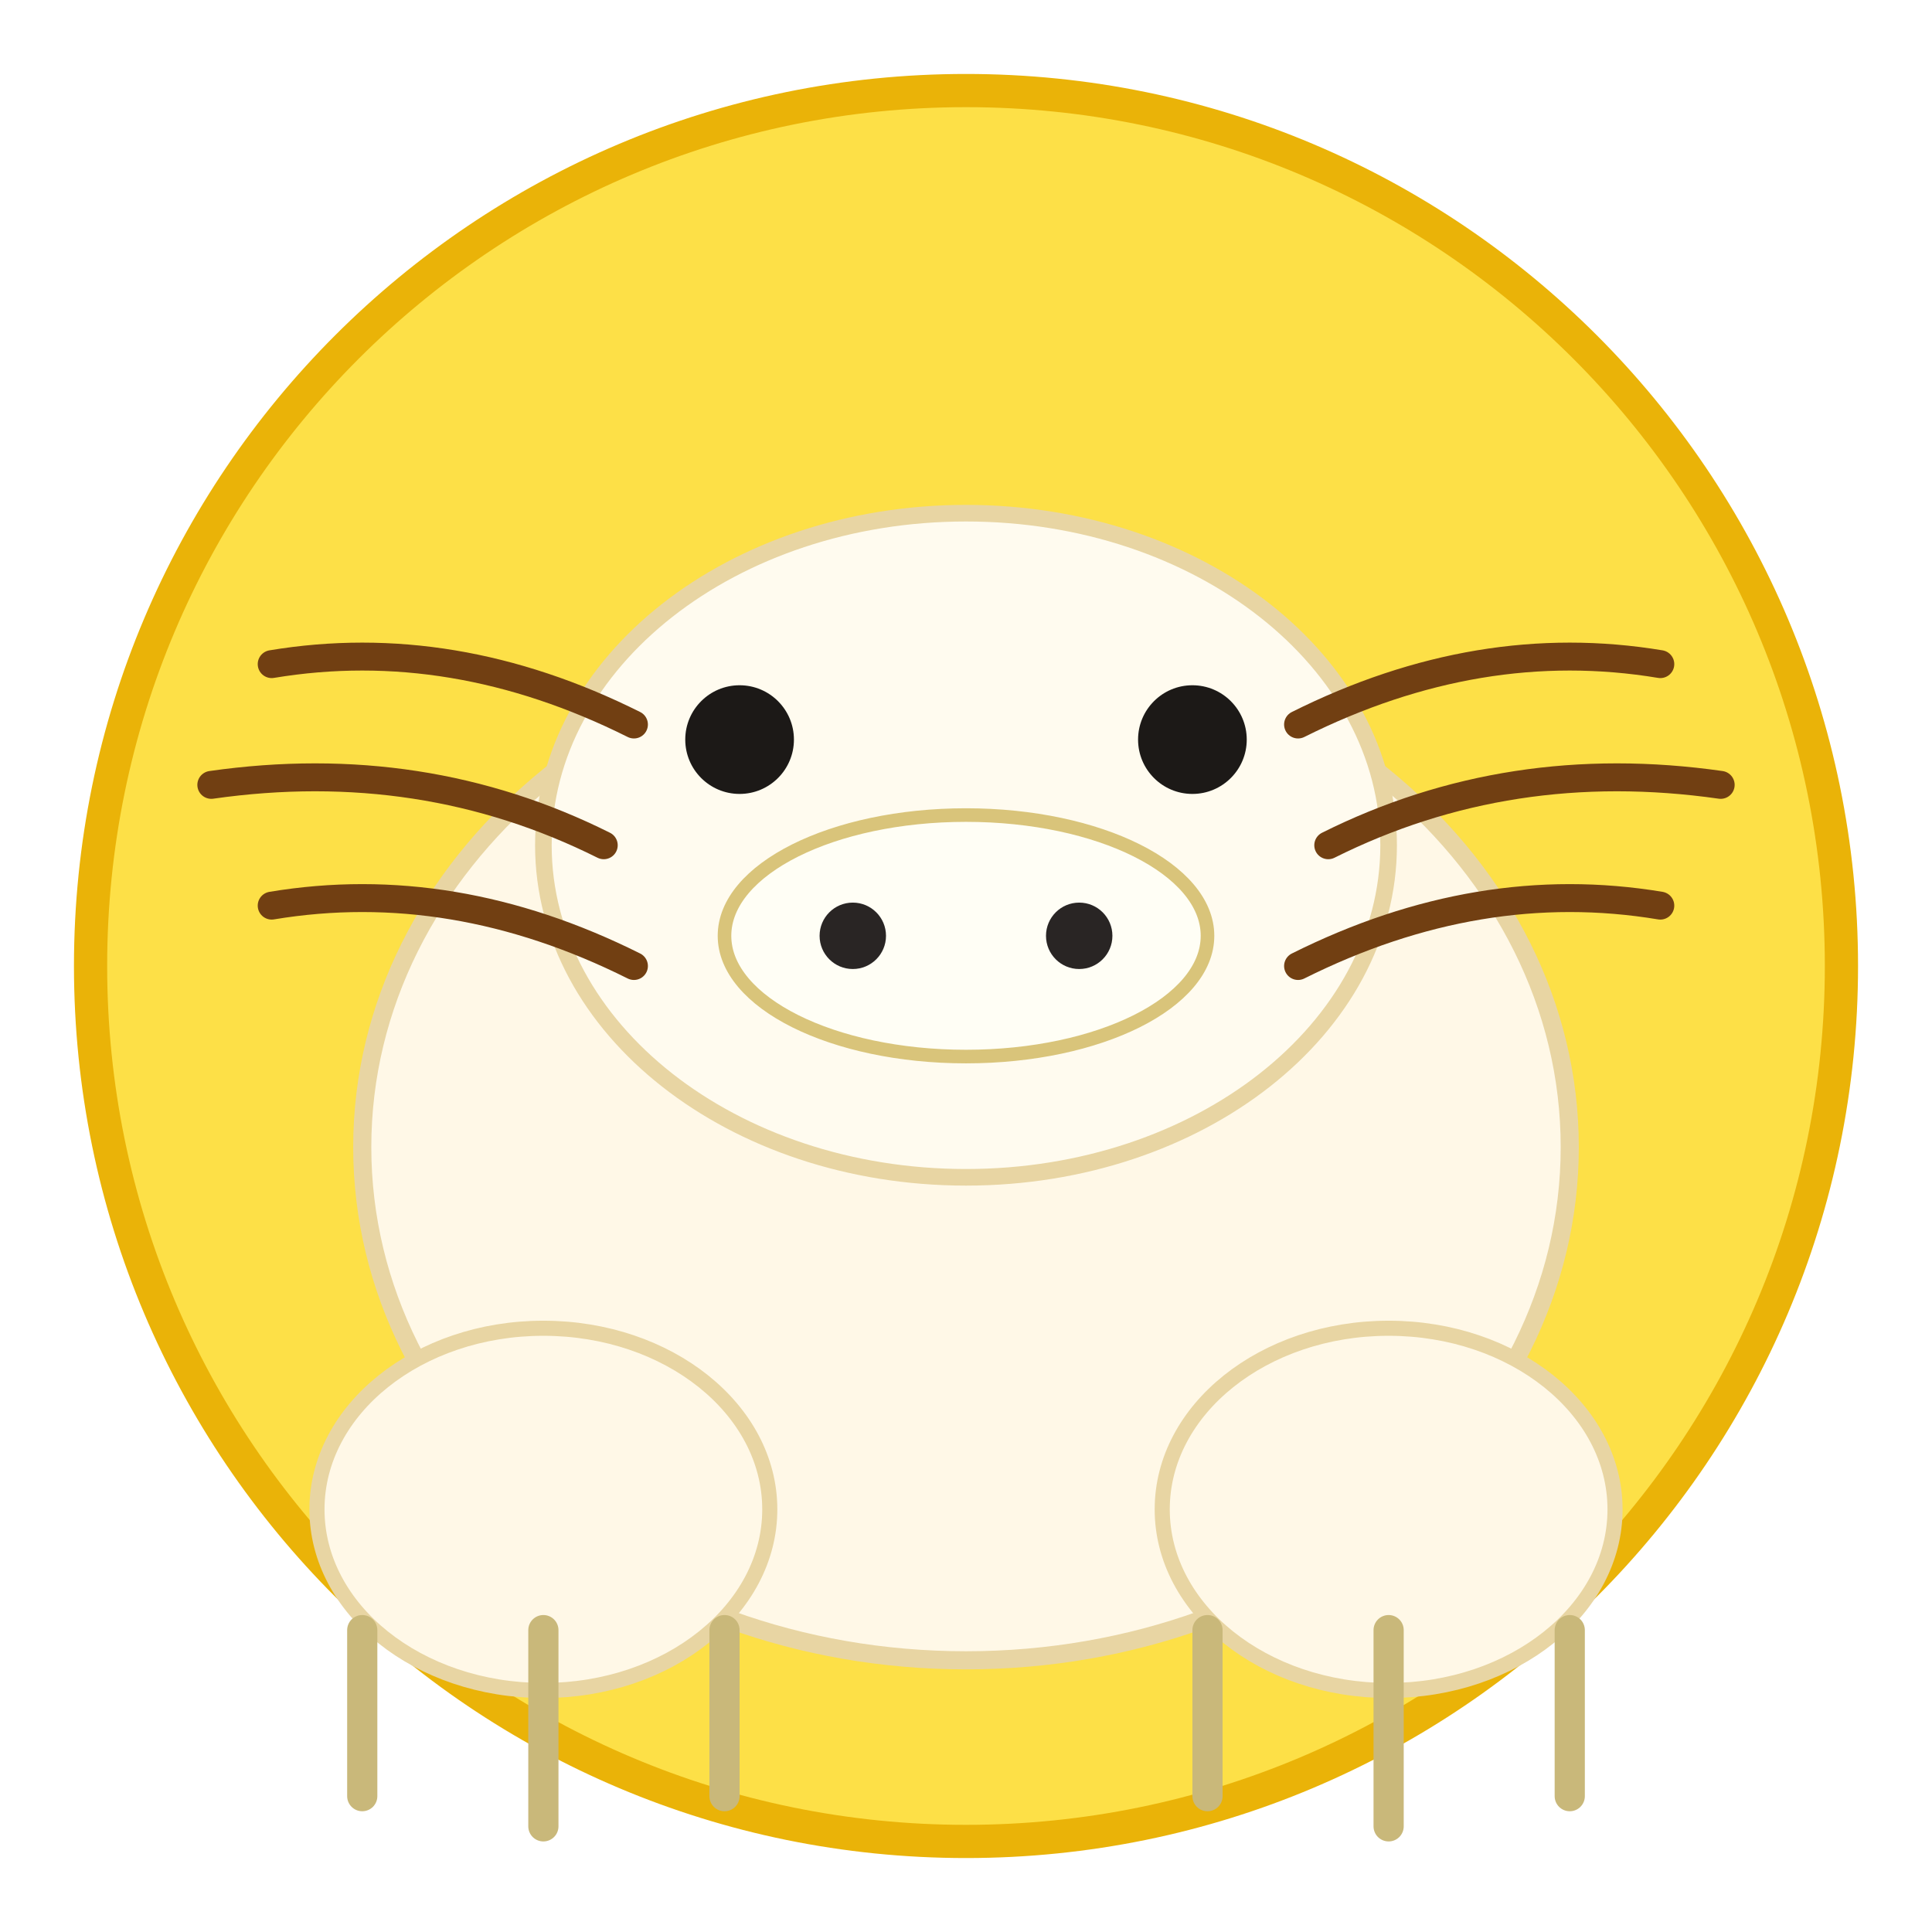
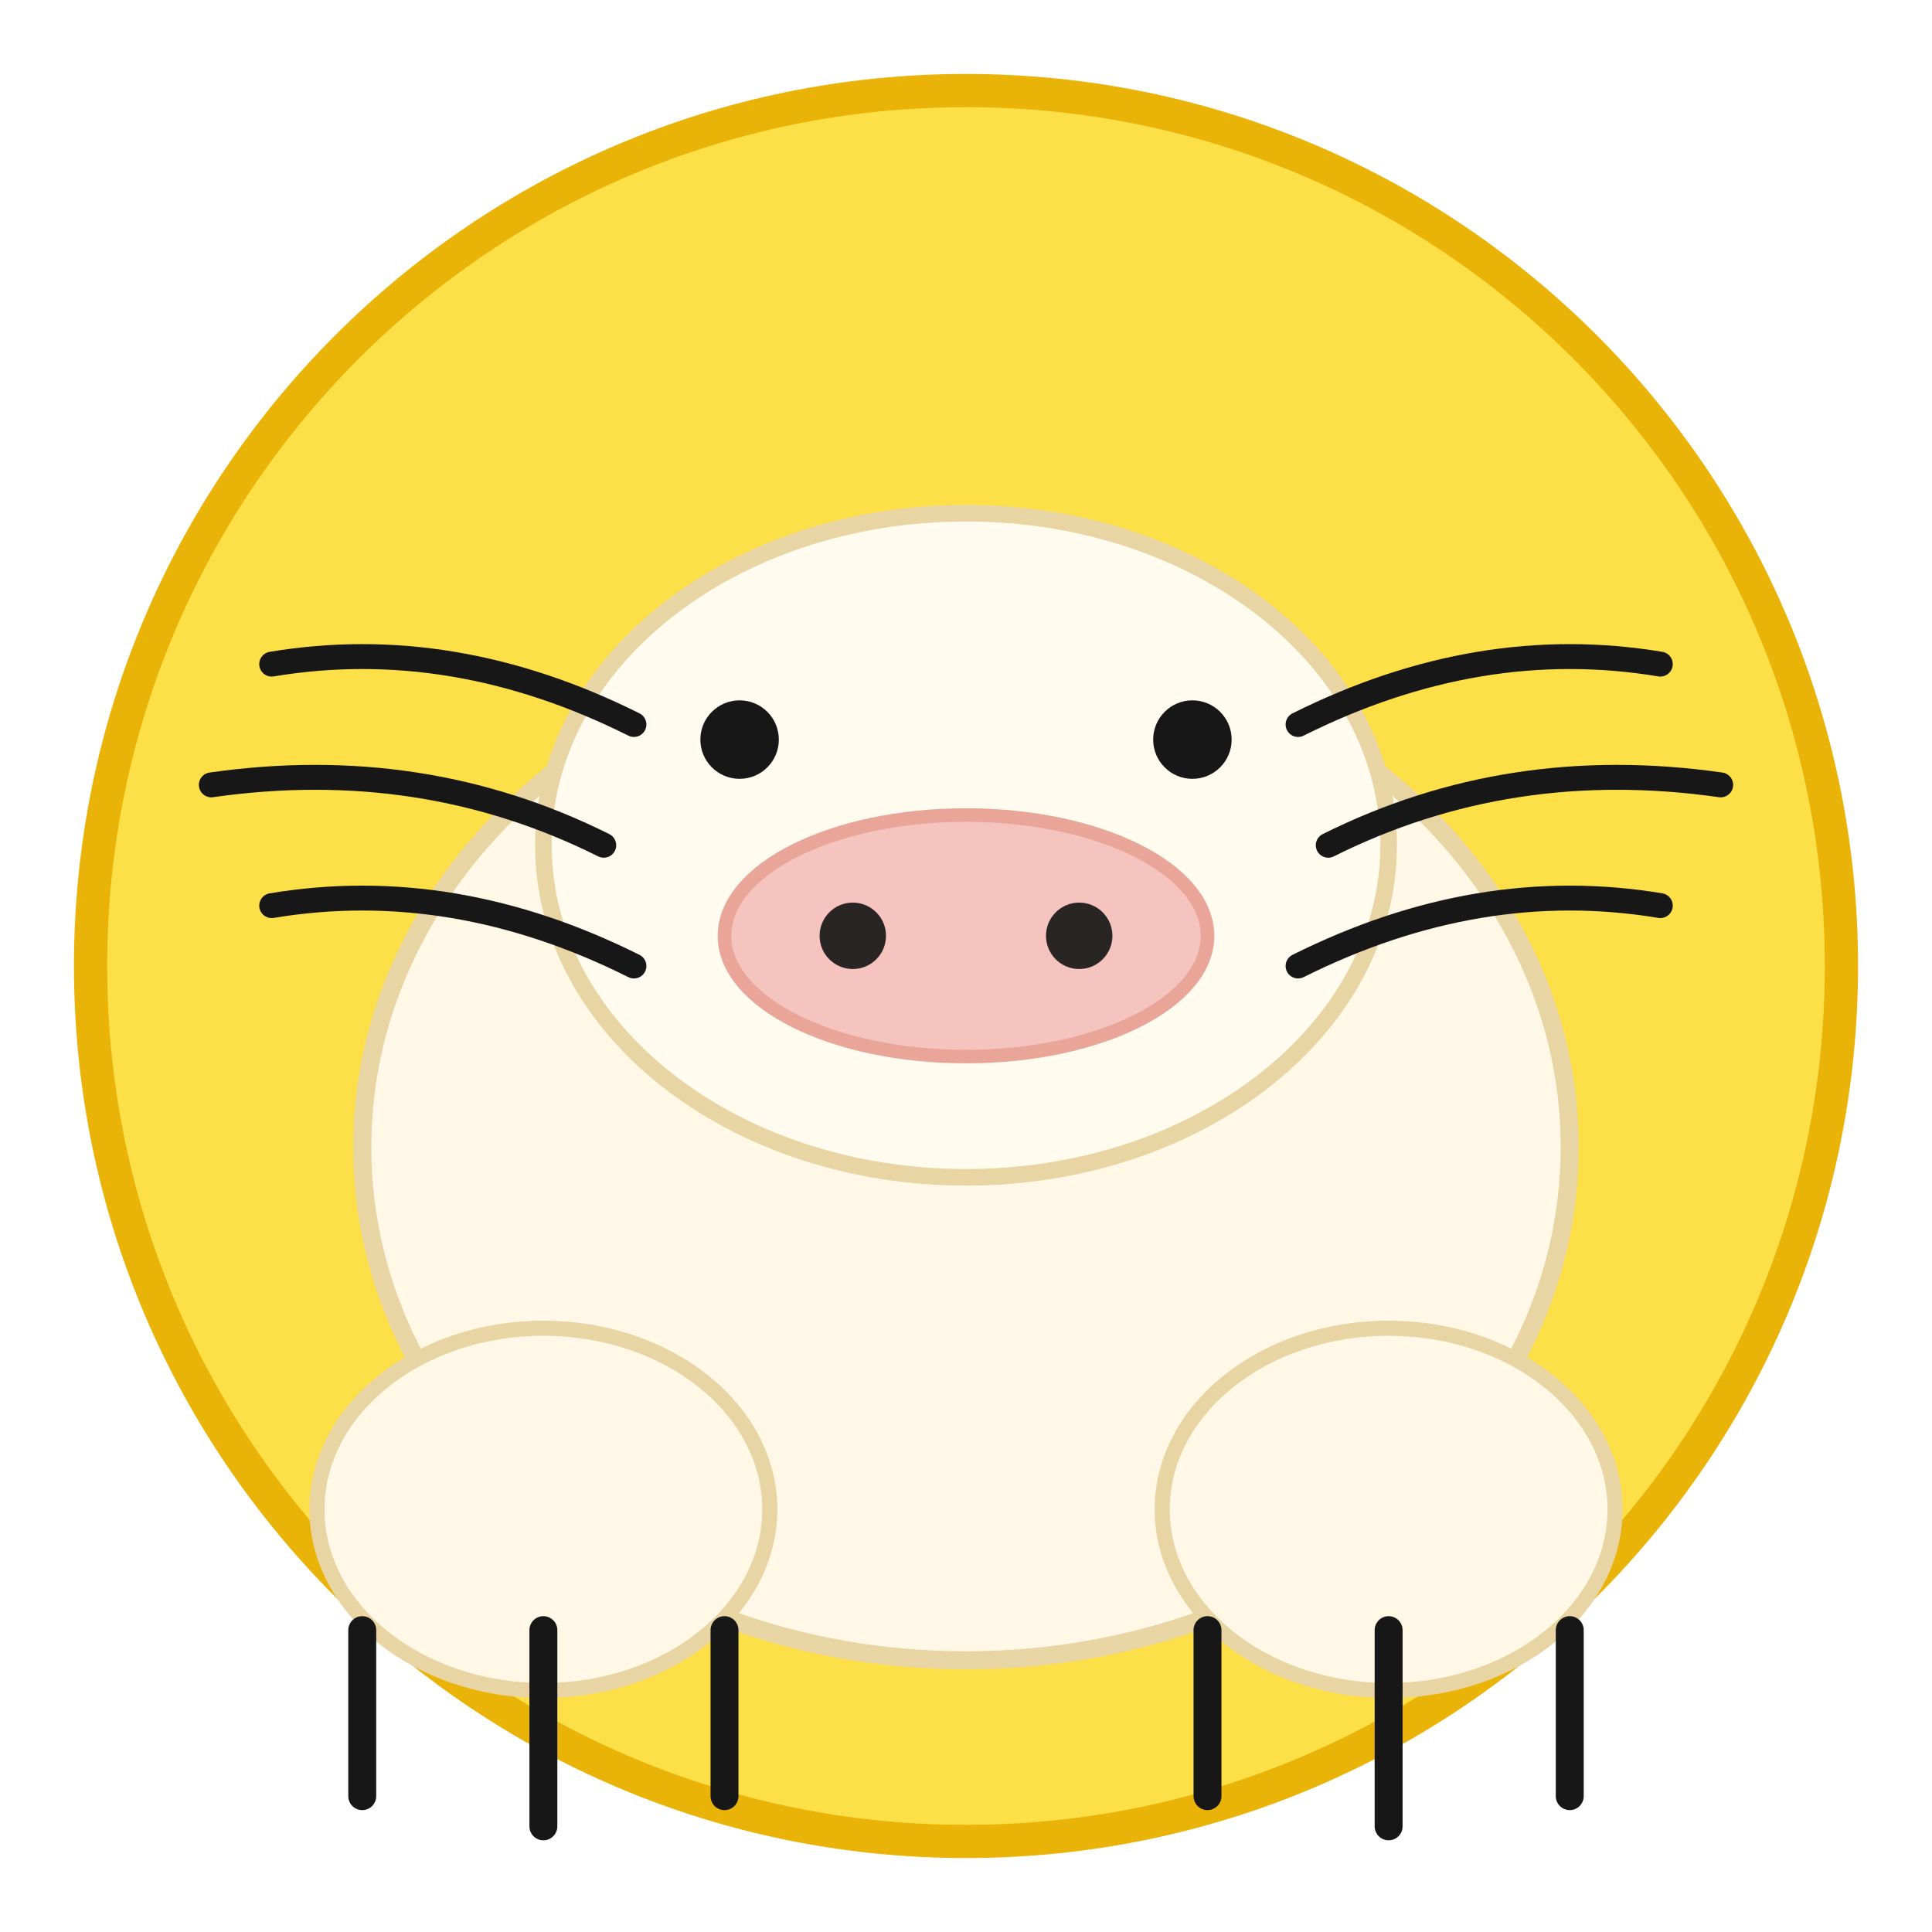
<svg xmlns="http://www.w3.org/2000/svg" viewBox="0 0 128 128" fill="none" role="img" aria-labelledby="krotLogoTitle">
  <circle cx="64" cy="64" r="58" fill="#FDE047" stroke="#EAB308" stroke-width="2.2" />
  <ellipse cx="64" cy="76" rx="40" ry="34" fill="#FFF8E7" stroke="#E8D5A3" stroke-width="1.2" />
  <ellipse cx="64" cy="56" rx="28" ry="22" fill="#FFFBEF" stroke="#E8D5A3" stroke-width="1.1" />
-   <ellipse cx="64" cy="62" rx="16" ry="8" fill="#FFFEF5" stroke="#D9C47A" stroke-width="0.9" />
+   <ellipse cx="64" cy="62" rx="16" ry="8" fill="#F5C4BF" stroke="#E8A598" stroke-width="0.9" />
  <circle cx="56.5" cy="62" r="2.2" fill="#292524" />
  <circle cx="71.5" cy="62" r="2.2" fill="#292524" />
-   <circle cx="49" cy="49" r="3.6" fill="#1c1917" />
-   <circle cx="79" cy="49" r="3.6" fill="#1c1917" />
-   <g stroke="#713f12" stroke-width="1.85" stroke-linecap="round" fill="none">
+   <circle cx="49" cy="49" r="2.6" fill="#171717" />
+   <circle cx="79" cy="49" r="2.6" fill="#171717" />
+   <g stroke="#171717" stroke-width="1.65" stroke-linecap="round" fill="none">
    <path d="M18 44q12-2 24 4" />
    <path d="M14 52q14-2 26 4" />
    <path d="M18 60q12-2 24 4" />
    <path d="M110 44q-12-2-24 4" />
    <path d="M114 52q-14-2-26 4" />
    <path d="M110 60q-12-2-24 4" />
  </g>
  <ellipse cx="36" cy="100" rx="15" ry="12" fill="#FFF8E7" stroke="#E8D5A3" stroke-width="1" />
  <ellipse cx="92" cy="100" rx="15" ry="12" fill="#FFF8E7" stroke="#E8D5A3" stroke-width="1" />
-   <g stroke="#C9B87A" stroke-width="2" stroke-linecap="round" fill="none">
+   <g stroke="#171717" stroke-width="1.85" stroke-linecap="round" fill="none">
    <path d="M24 108v11M36 108v13M48 108v11" />
    <path d="M80 108v11M92 108v13M104 108v11" />
  </g>
</svg>
